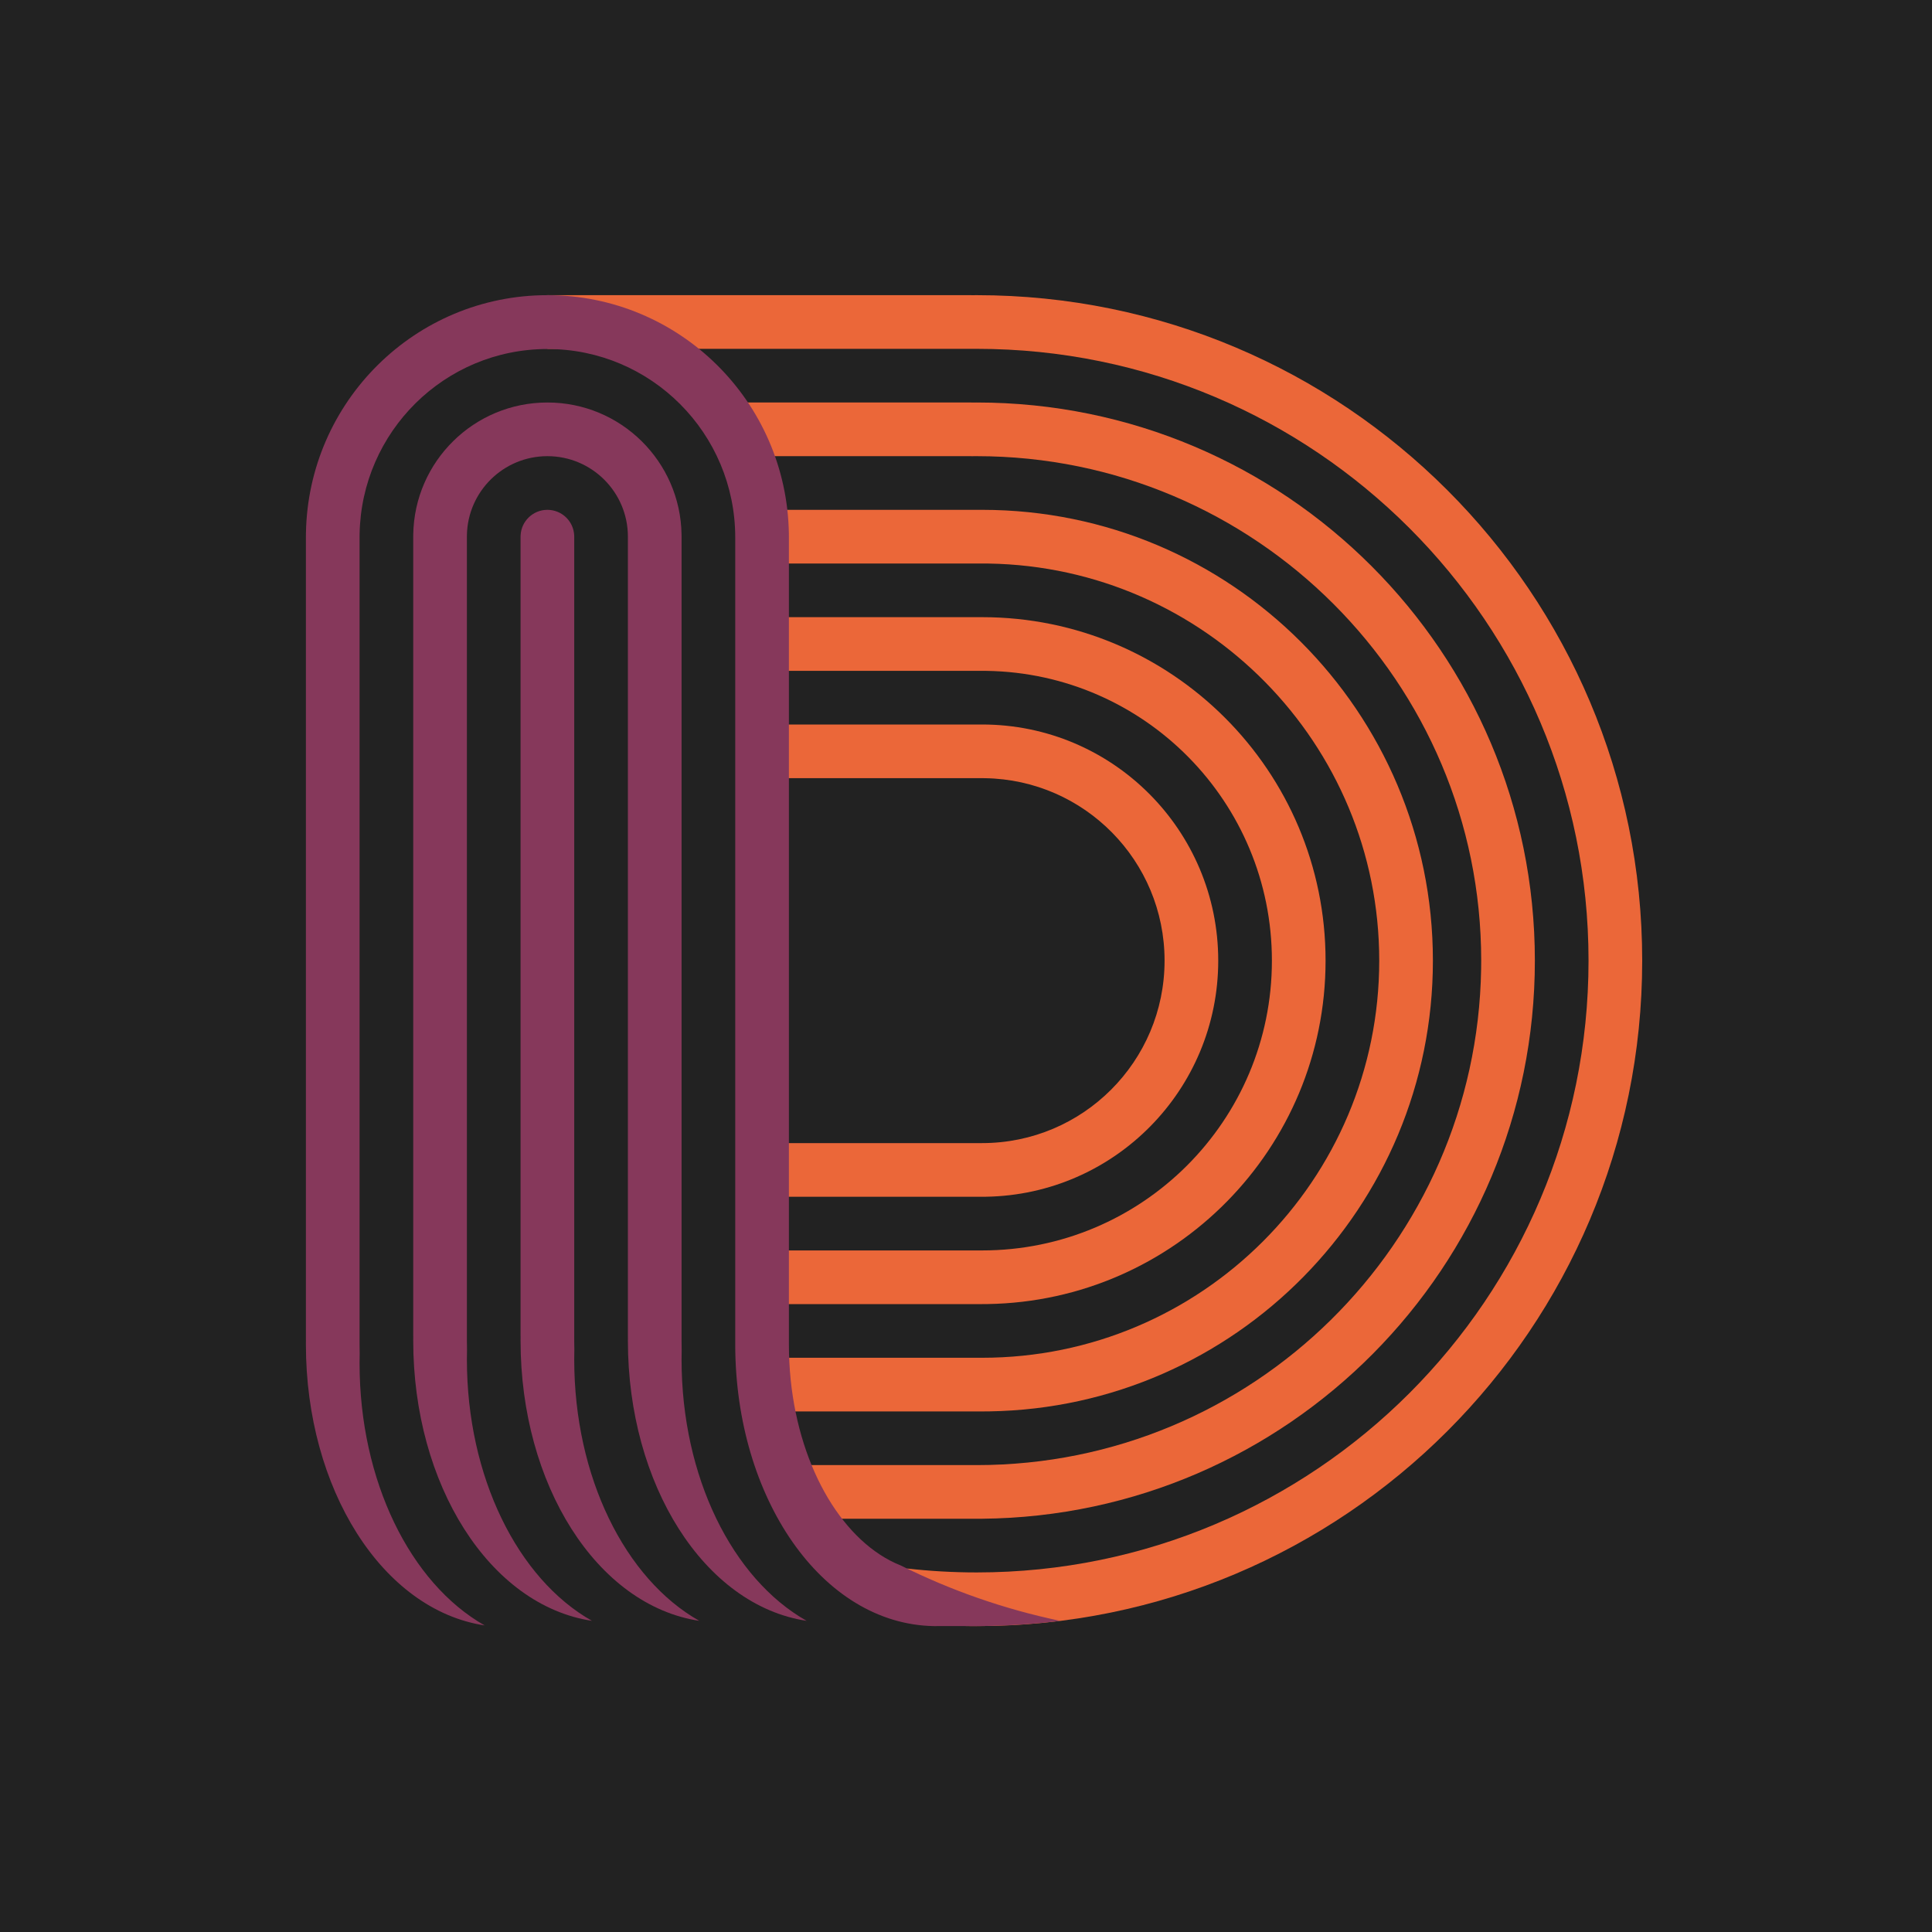
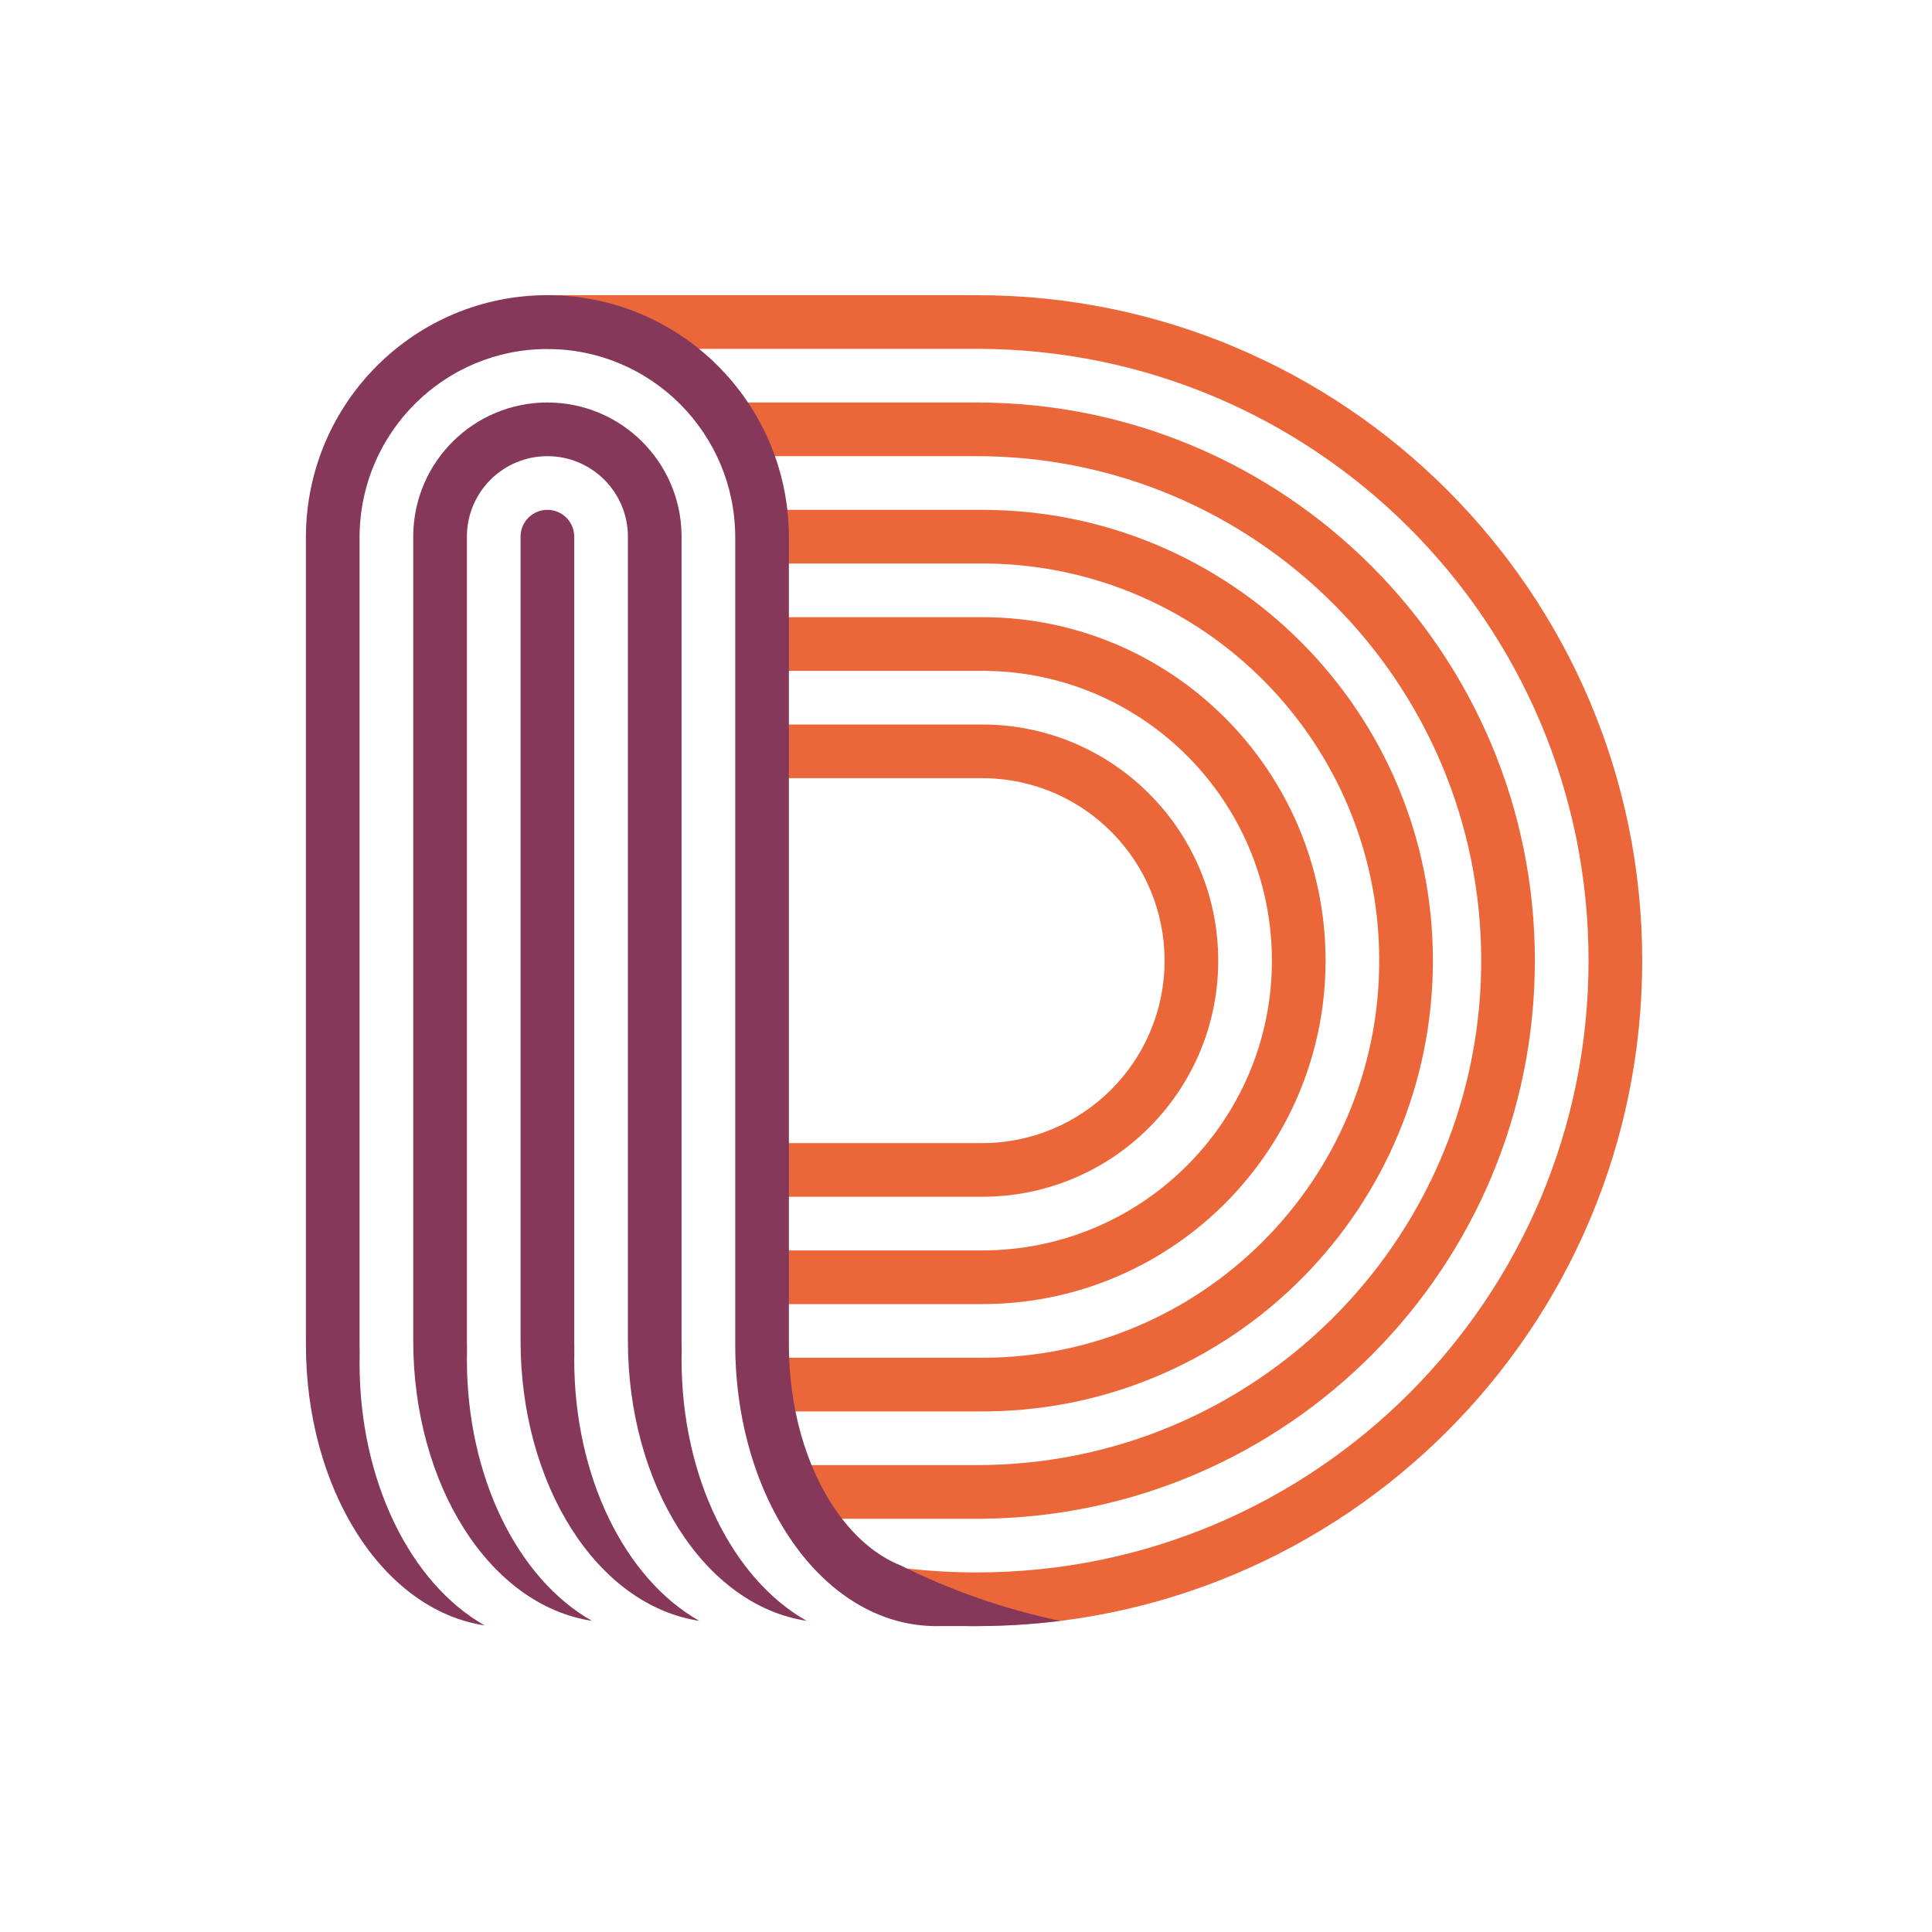
<svg xmlns="http://www.w3.org/2000/svg" width="360px" height="360px" viewBox="0 0 360 360" version="1.1">
  <g id="DRY-Logo-360-Black" stroke="none" stroke-width="1" fill="none" fill-rule="evenodd">
-     <rect id="Rectangle" fill="#222222" x="0" y="0" width="360" height="360" />
    <g id="Linjer-1" transform="translate(102, 55)" fill="#EB6739" fill-rule="nonzero">
      <path d="M79,-3.37056771e-15 L79,0.008 L80,-3.37056771e-15 C148.483,-3.37056771e-15 204,55.517 204,124 C204,192.483 148.483,248 80,248 C75.609,248 71.272,247.772 66.999,247.327 L66.999,237.267 C71.266,237.751 75.604,238 80,238 C142.96,238 194,186.96 194,124 C194,61.04 142.96,10 80,10 C79.666,10 79.332,10.001 78.999,10.004 L78.998,10 L0,10 L0,-3.37056771e-15 L79,-3.37056771e-15 Z" id="Combined-Shape" />
      <path d="M47,228 L47,218 L78.999,218 L78.999,217.992 L80,218 C131.396,218 173.157,176.752 173.987,125.554 L174,124 C174,72.085 131.915,30 80,30 C79.666,30 79.332,30.002 78.998,30.005 L78.998,30 L37,30 L37,20 L79,20 L79,20.008 L80,20 C137.438,20 184,66.562 184,124 C184,181.103 137.978,227.458 81.001,227.995 L81,228 L80,228 L80,228 L47,228 Z" id="Combined-Shape" />
      <path d="M42,208 L42,198 L81,198 C121.869,198 155,164.869 155,124 C155,83.54 122.528,50.663 82.224,50.01 L81,50 L40,50 L40,40 L81,40 C127.392,40 165,77.608 165,124 C165,169.928 128.14,207.247 82.389,207.989 L81,208 L42,208 Z" id="Combined-Shape" />
      <path d="M40,188 L40,178 L81,178 C110.823,178 135,153.823 135,124 C135,94.475 111.304,70.484 81.893,70.007 L81,70 L40,70 L40,60 L81,60 C116.346,60 145,88.654 145,124 C145,158.993 116.916,187.426 82.058,187.991 L81,188 L40,188 Z" id="Combined-Shape" />
      <path d="M40,168 L40,158 L81,158 C99.778,158 115,142.778 115,124 C115,105.41 100.081,90.305 81.562,90.005 L81,90 L40,90 L40,80 L81,80 C105.301,80 125,99.699 125,124 C125,148.058 105.693,167.606 81.728,167.994 L81,168 L40,168 Z" id="Combined-Shape" />
    </g>
    <g id="Cirklar-1" transform="translate(183, 135)" />
    <path d="M77.003,99.587 C77.224,85.97 88.331,75 102,75 C115.669,75 126.776,85.97 126.997,99.587 L127,100 L127,249.837 C127,250.398 127.007,250.957 127.021,251.512 C127.007,252.118 127,252.726 127,253.337 C127,275.169 136.443,294.184 150.305,302.021 C131.186,299.122 117,276.595 117,249.837 C117,249.558 117.002,249.279 117.005,249 L117,249 L117,100 C117,91.716 110.284,85 102,85 C93.821,85 87.17,91.547 87.003,99.686 L87,100 L87,249.837 C87,250.398 87.007,250.957 87.021,251.512 C87.007,252.118 87,252.726 87,253.337 C87,275.169 96.443,294.184 110.305,302.021 C91.186,299.122 77,276.595 77,249.837 C77,249.558 77.002,249.279 77.005,249 L77,249 L77,100 L77.003,99.587 Z" id="Combined-Shape" fill="#86385B" fill-rule="nonzero" />
    <path d="M102,95 C104.689,95 106.882,97.122 106.995,99.783 L107,100 L107,249 L106.999,249 L107,249.837 C107,250.398 107.007,250.957 107.021,251.512 C107.007,252.118 107,252.726 107,253.337 C107,275.169 116.443,294.184 130.305,302.021 C111.186,299.122 97,276.595 97,249.837 C97,249.558 97.002,249.279 97.005,249 L97,249 L97,100 L97.005,99.783 C97.118,97.122 99.311,95 102,95 Z" id="Combined-Shape" fill="#86385B" fill-rule="nonzero" />
    <path d="M102,55 C126.604,55 146.597,74.814 146.994,99.408 L147,100.155 L147,250.672 L147,250.5 C147,268.302 154.171,283.262 163.94,289.663 L163.929,289.662 C163.953,289.675 163.977,289.688 164.001,289.701 C165.245,290.512 166.531,291.184 167.85,291.705 C177.148,296.338 187.111,299.839 197.557,302.025 C192.875,302.598 188.115,302.923 183.29,302.988 L182,303 L174.579,302.999 L174.5,303 L174.46,303 L174,303 C153.084,302.625 137.064,279.049 137,250.67 L137,100.155 C137,80.758 121.33,65.034 102,65.034 C82.863,65.034 67.314,80.446 67.005,99.574 L67,100.155 L67,249.668 L66.999,249.668 L67,250.509 C67,251.071 67.007,251.631 67.021,252.188 C67.007,252.796 67,253.407 67,254.021 C67,275.928 76.443,295.008 90.305,302.872 C71.186,299.963 57,277.359 57,250.509 C57,250.228 57.002,249.948 57.005,249.669 L57,249.668 L57,100.155 L57.006,99.408 C57.403,74.814 77.396,55 102,55 Z" id="Combined-Shape" fill="#86385B" fill-rule="nonzero" />
  </g>
</svg>
